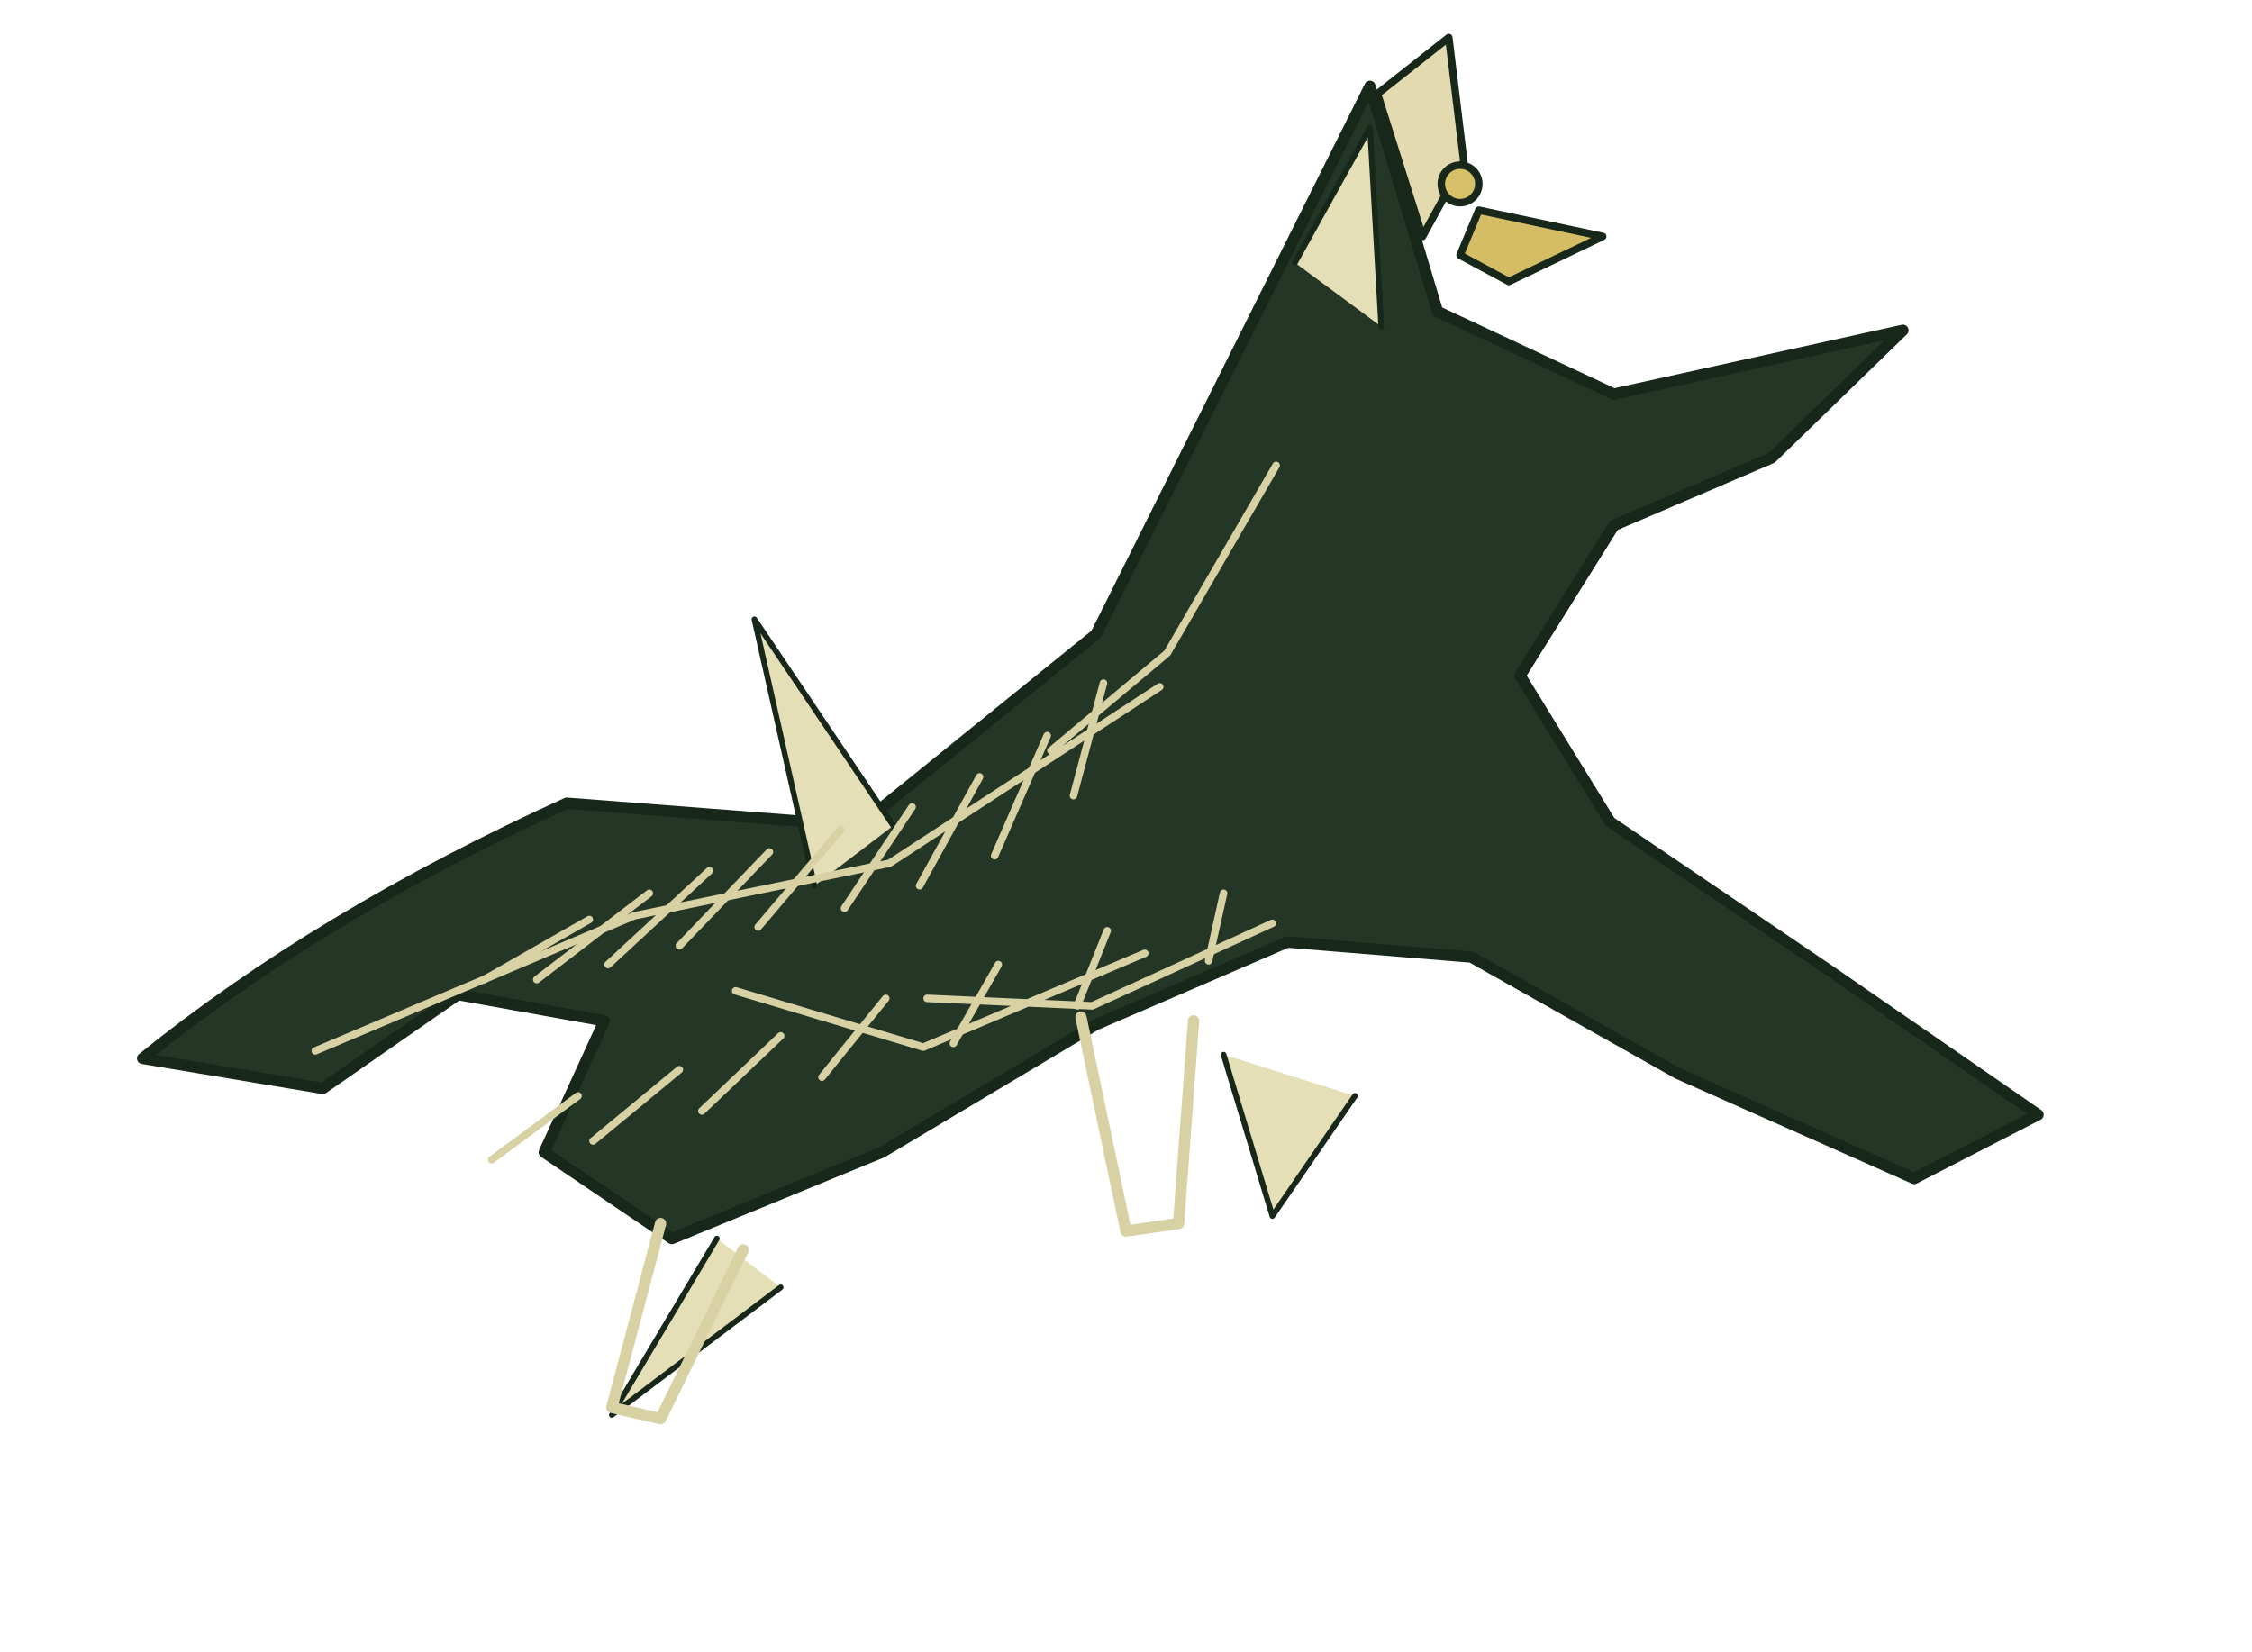
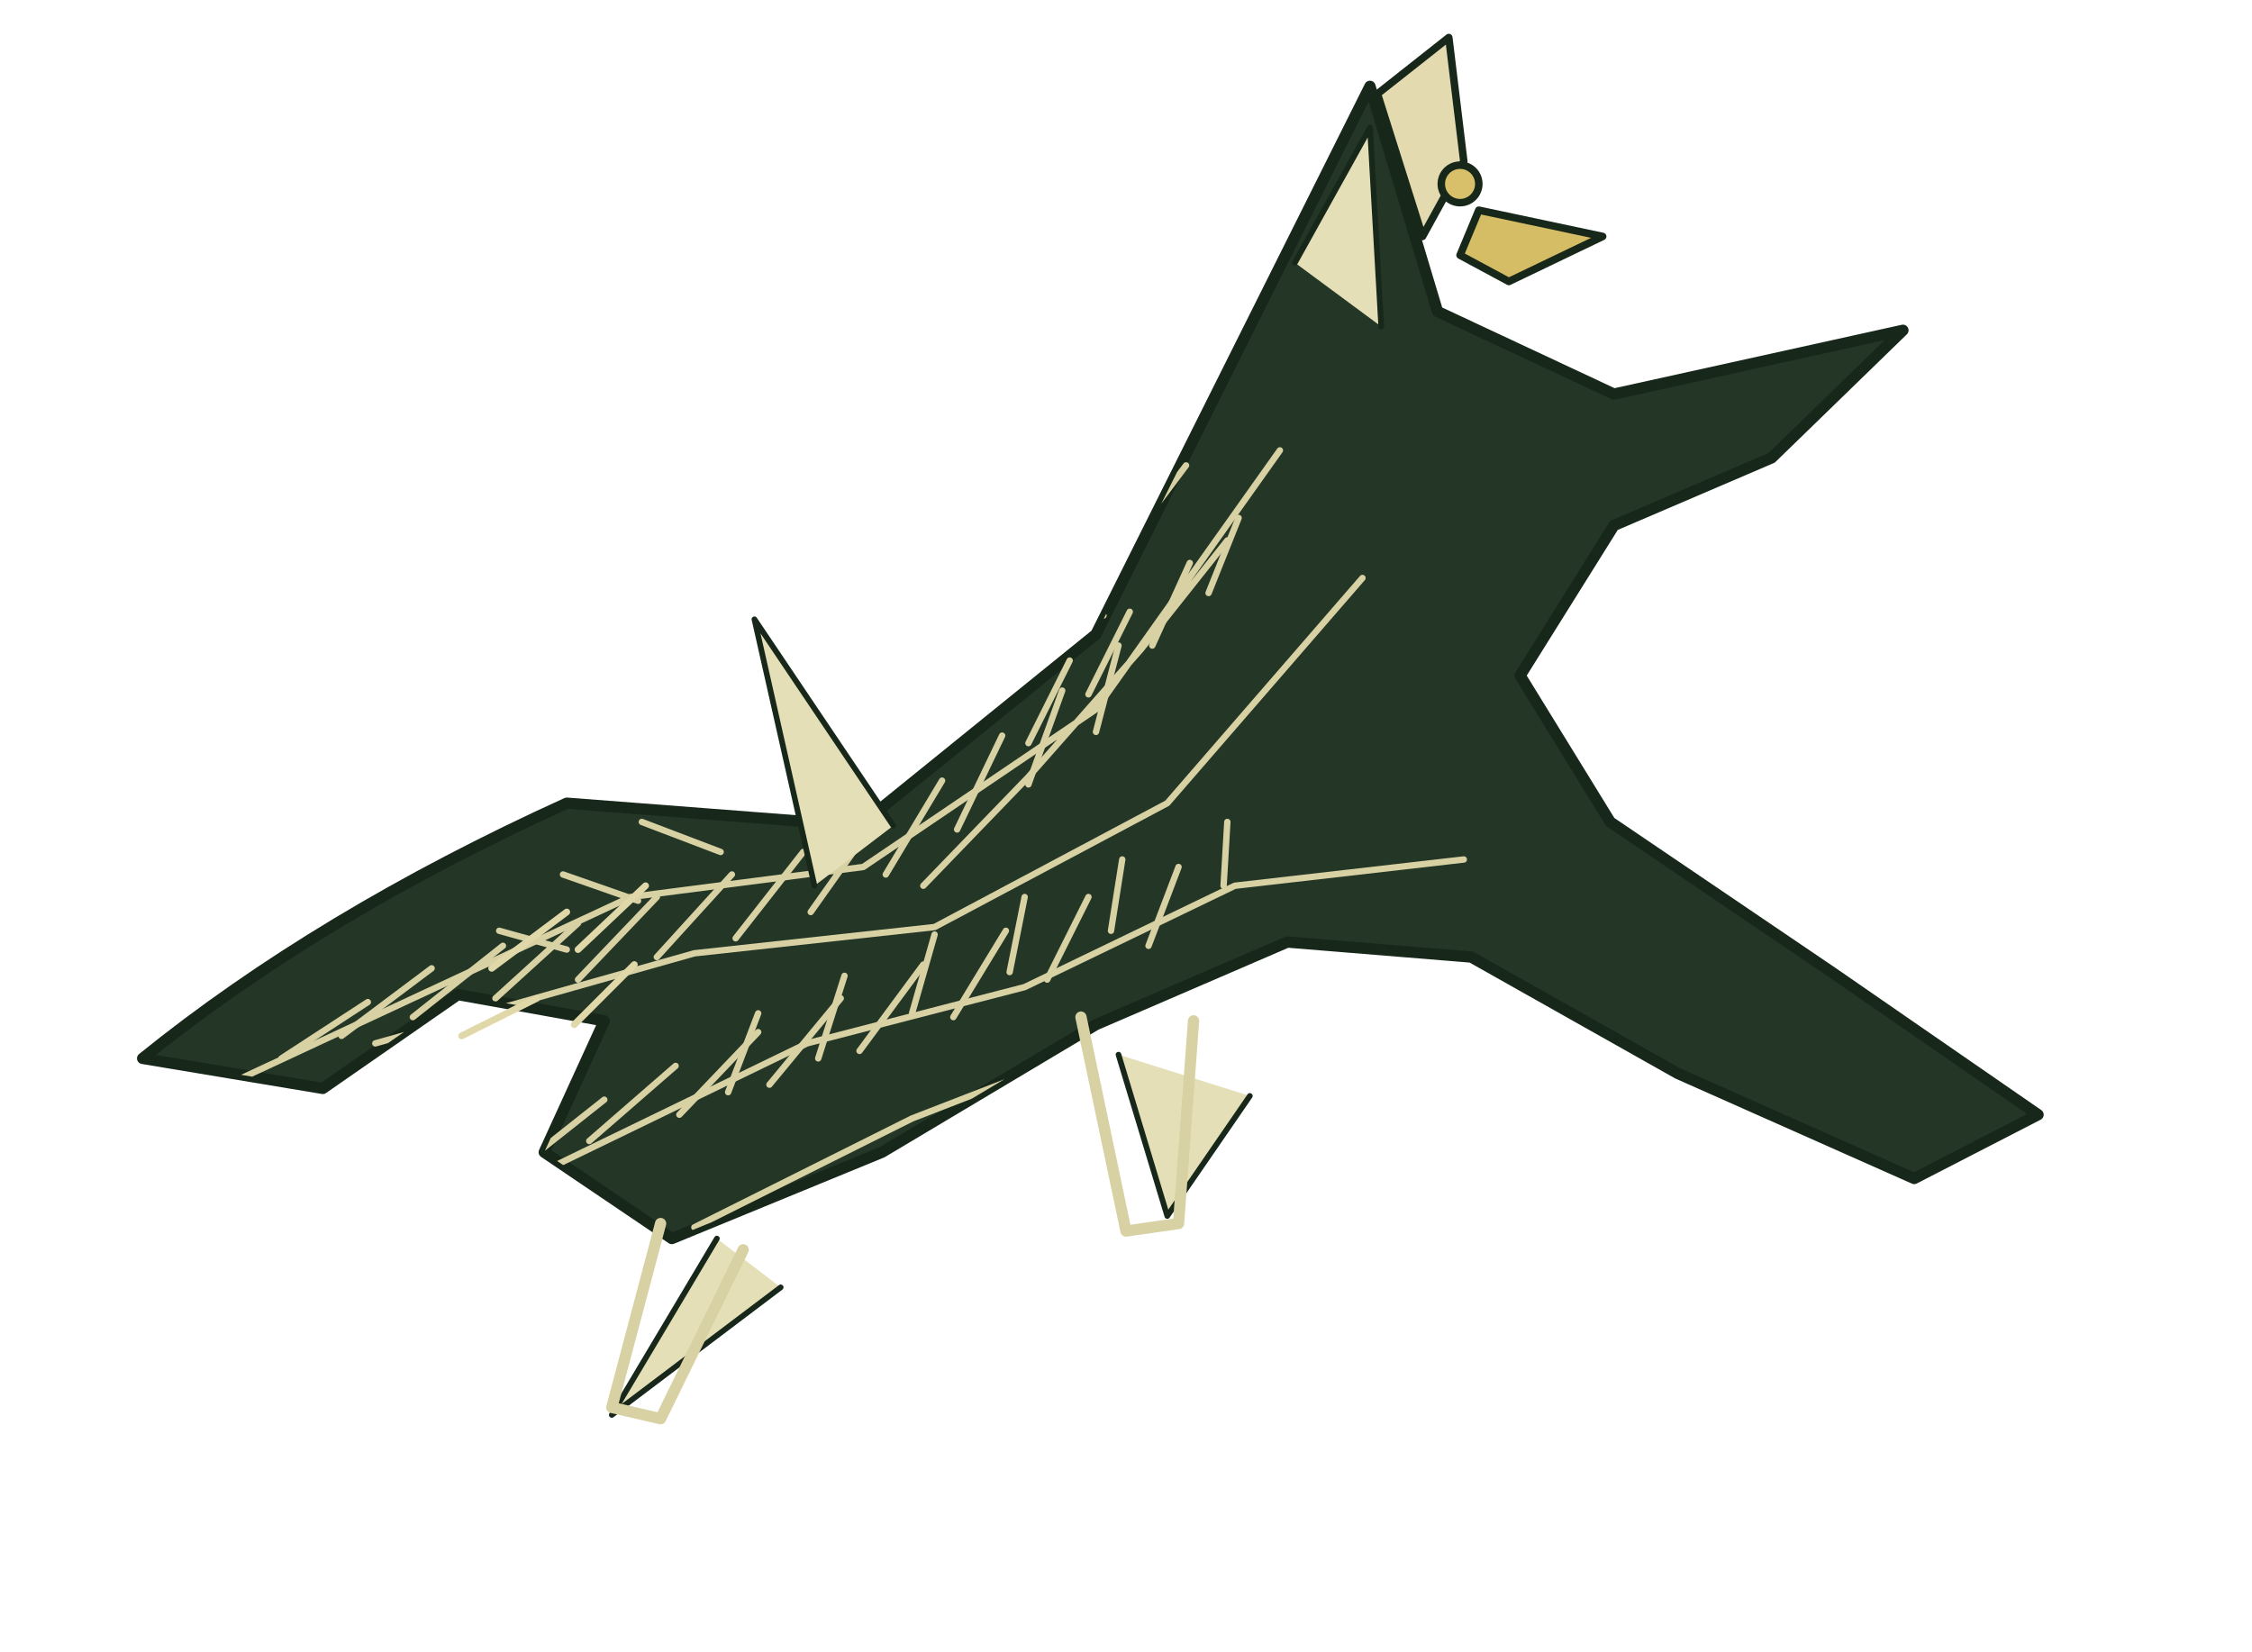
- <svg xmlns="http://www.w3.org/2000/svg" viewBox="0 0 600 440">
+ <svg xmlns="http://www.w3.org/2000/svg" viewBox="0 0 600 440" role="img">
+   <defs>
+     <clipPath id="body">
+       <path d="M38 282Q85 244 151 214L229 220 292 169 341 71 365 23 383 83 430 105 507 88 472 122 430 140 405 180 429 219 488 259 543 297 510 314 447 286 392 255 343 251 292 273 235 307 179 330 145 307 161 272 122 265 86 290Z" />
+     </clipPath>
+   </defs>
  <g stroke="#17271a" stroke-linejoin="round" stroke-linecap="round">
    <path fill="#243626" stroke-width="3" d="M38 282Q85 244 151 214L229 220 292 169 341 71 365 23 383 83 430 105 507 88 472 122 430 140 405 180 429 219 488 259 543 297 510 314 447 286 392 255 343 251 292 273 235 307 179 330 145 307 161 272 122 265 86 290Z" />
-     <path fill="#e5dfb8" stroke-width="1.5" d="M345 70l20-36 3 53m-130 133-37-55 16 71m-26 94-28 47 45-34m118-62 13 43 22-32" />
-     <g fill="none" stroke="#d8d1a4" stroke-width="2">
-       <path d="M84 280l85-36 68-14 72-47m-113 81 50 15 59-25m-25-54 31-26 29-50m-93 142 44 2 48-22" />
-       <path d="M157 245l-28 16m44-23-30 23m46-29-27 25m43-30-24 25m43-31-22 26m41-32-18 27m36-35-16 29m34-40-14 32m29-46-8 30M154 292l-23 17m50-24-23 19m50-28-21 20m49-30-17 21m47-30-12 21m41-30-8 20m39-30-4 18" />
+     <g clip-path="url(#body)" fill="none" stroke="#d8d1a4" stroke-width="1.7">
+       <path d="M52 293L168 239 230 231 292 189 341 120M100 278L185 254 249 247 311 214 363 154M149 310L215 278 273 263 329 236 390 229M185 327L243 298 292 279 345 257M219 220L256 195 286 164 316 124M246 236L274 207 304 173 327 144" />
+       <path d="M98 267l-23 15m40-24-24 18m43-24-24 19m44-25-22 20m43-27-21 22m41-28-20 22m39-28-18 23m37-31-17 24m35-35-15 25m31-37-12 25m28-37-9 25m24-37-6 23M161 293l-24 19m43-28-23 20m45-29-21 22m43-31-19 23m41-32-17 23m39-32-14 23m36-32-11 22m35-30-8 21m-173-4 18 5m-1-20 20 7m1-21 21 8m4-23 21 9m5-24 20 10m9-26 18 10m10-28 15 9" />
+       <path d="M285 176l-11 22m27-35-11 22m27-35-10 22m23-34-8 20M202 270l-8 21m31-31-7 22m31-33-6 21m30-31-4 20m30-30-3 19m31-29-1 17" />
    </g>
+     <path fill="#e5dfb8" stroke-width="1.5" d="M345 70l20-36 3 53m-130 133-37-55 16 71m-26 94-28 47 45-34m90-62 13 43 22-32" />
    <path fill="#e3dab0" stroke-width="2" d="M367 25l19-15 4 33-11 20-12-38Z" />
    <path fill="#d5bd65" stroke-width="2" d="M394 56l33 7-25 12-13-7Z" />
    <circle cx="389" cy="49" r="5" fill="#d8c06a" stroke-width="2" />
    <path fill="none" stroke="#d8d1a4" stroke-width="3" d="M176 326l-13 49 13 3 22-45m90-62 12 57 14-2 4-54" />
+     <path fill="none" stroke="#e1d8a9" stroke-width="1.8" d="M143 266l-20 10m46-19-16 16m-2-30-20 15m41-22-18 17" />
  </g>
</svg>
